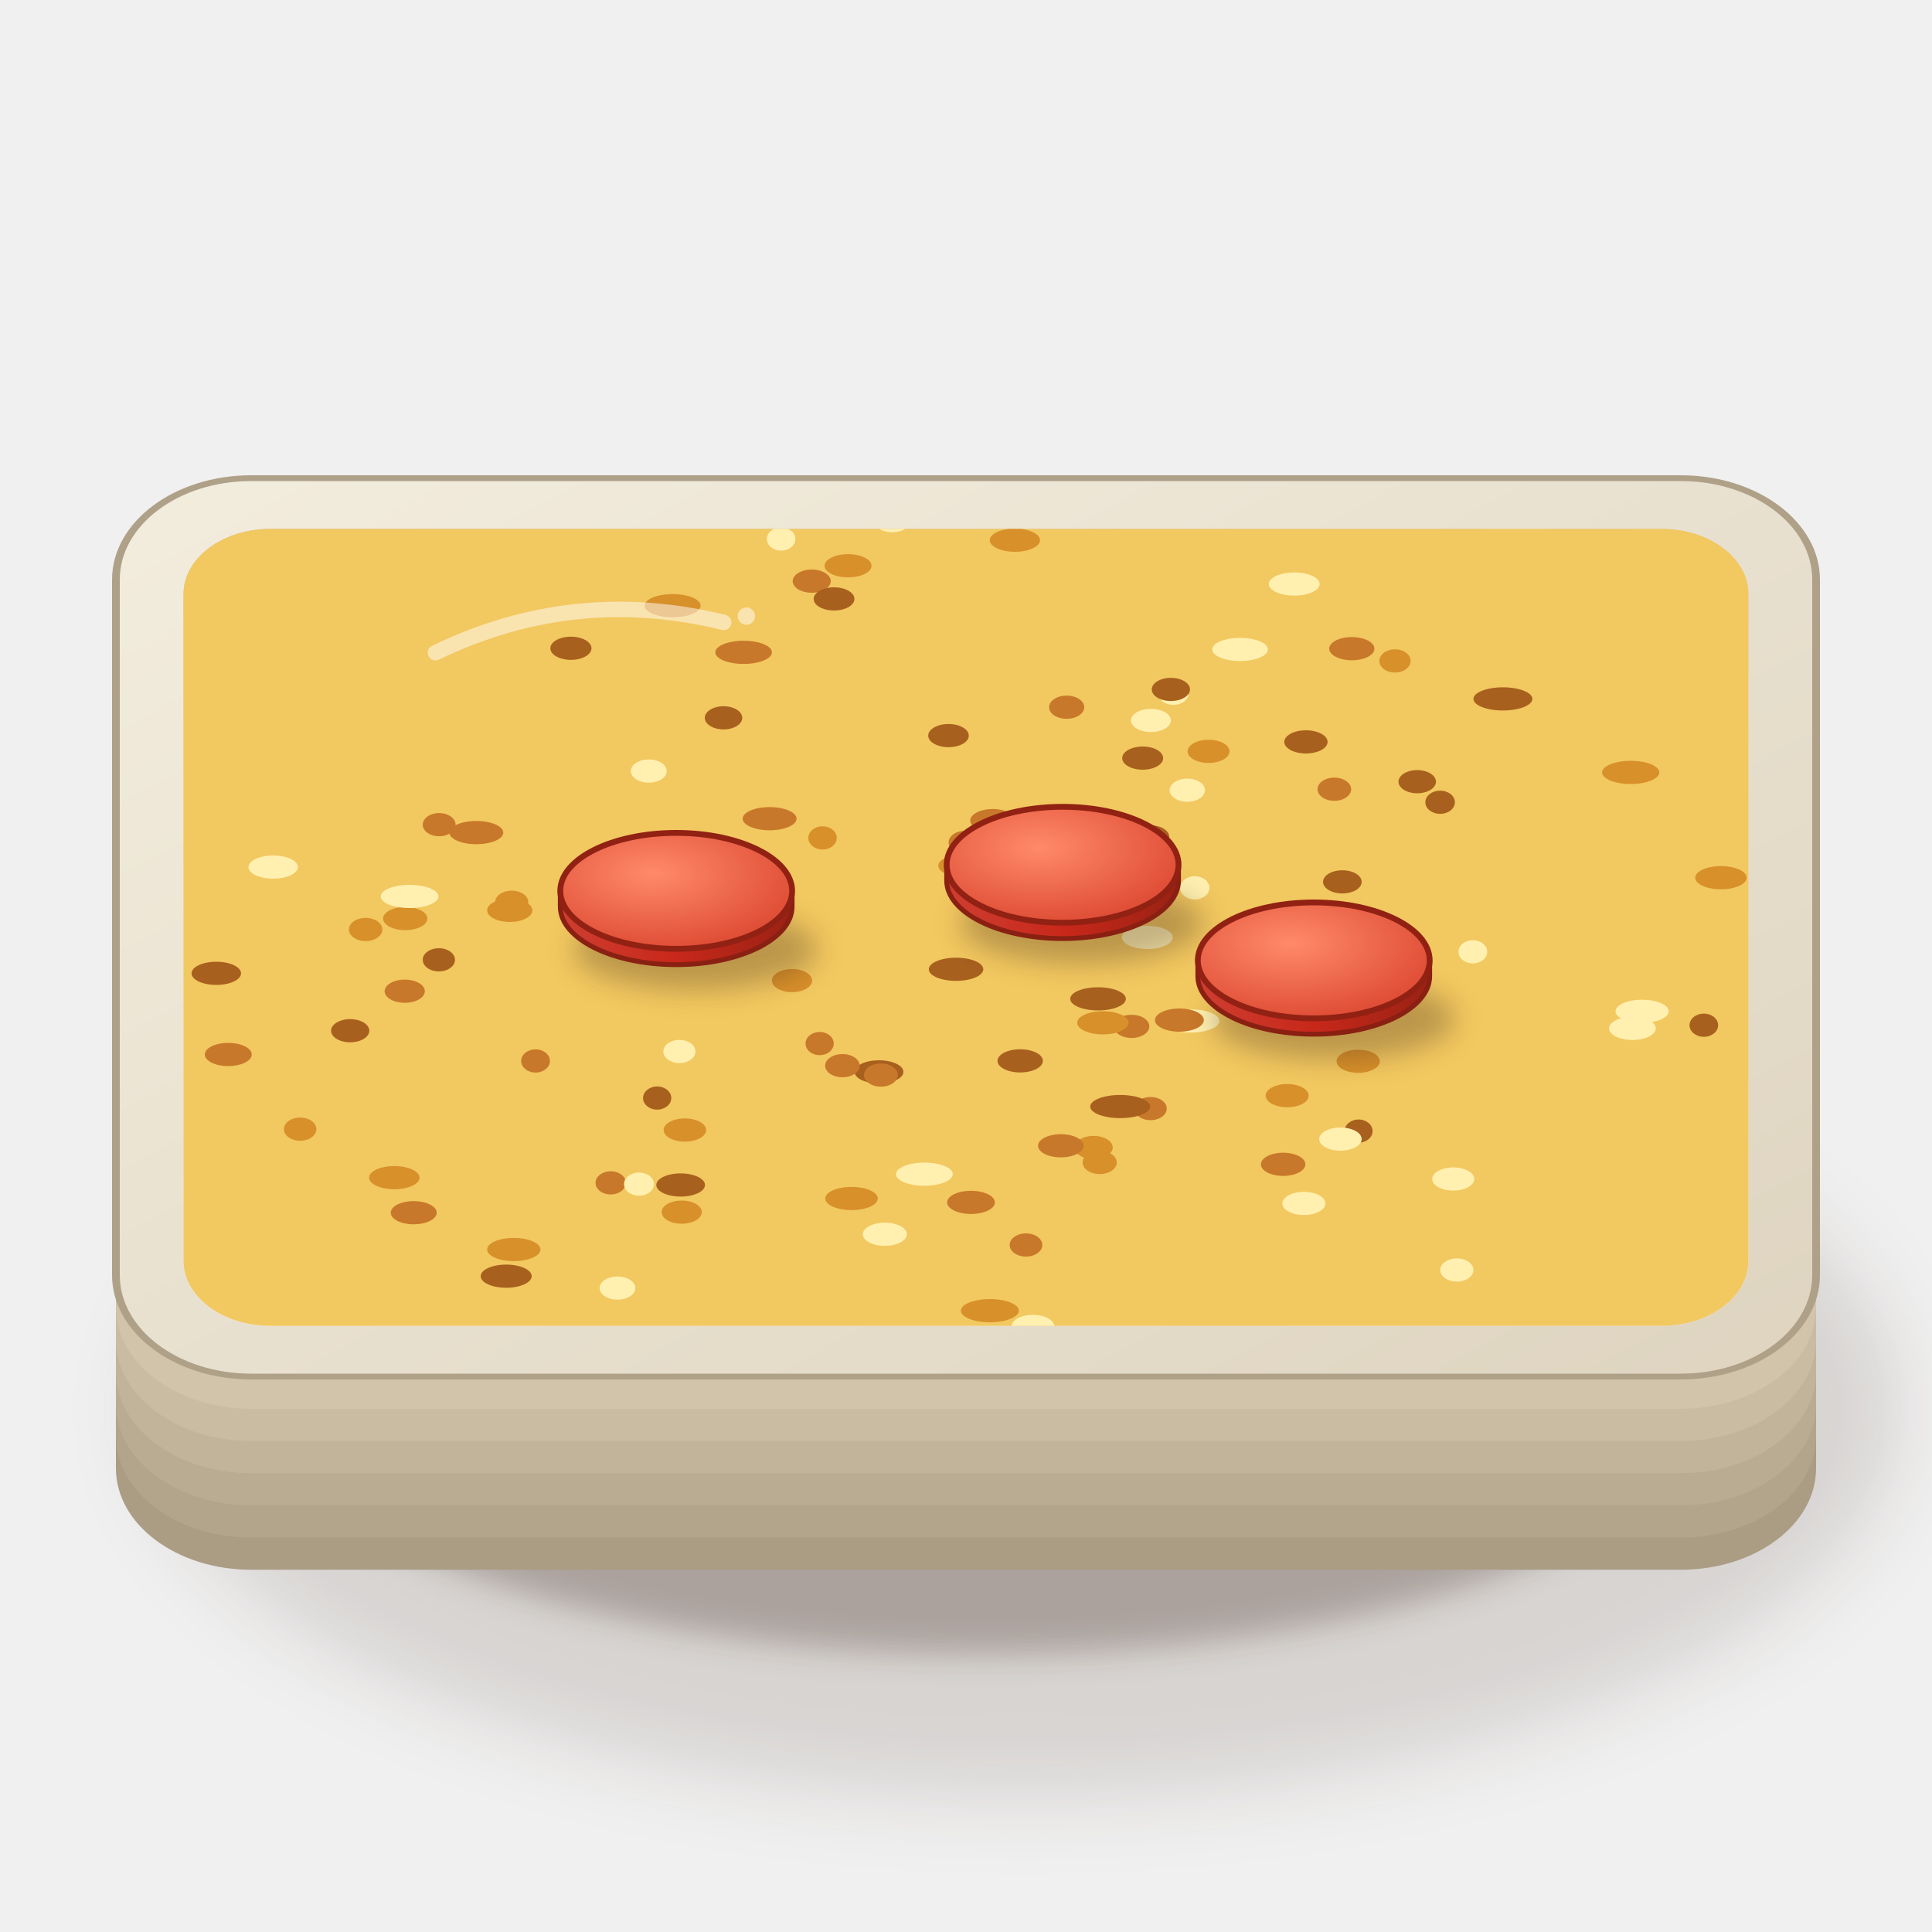
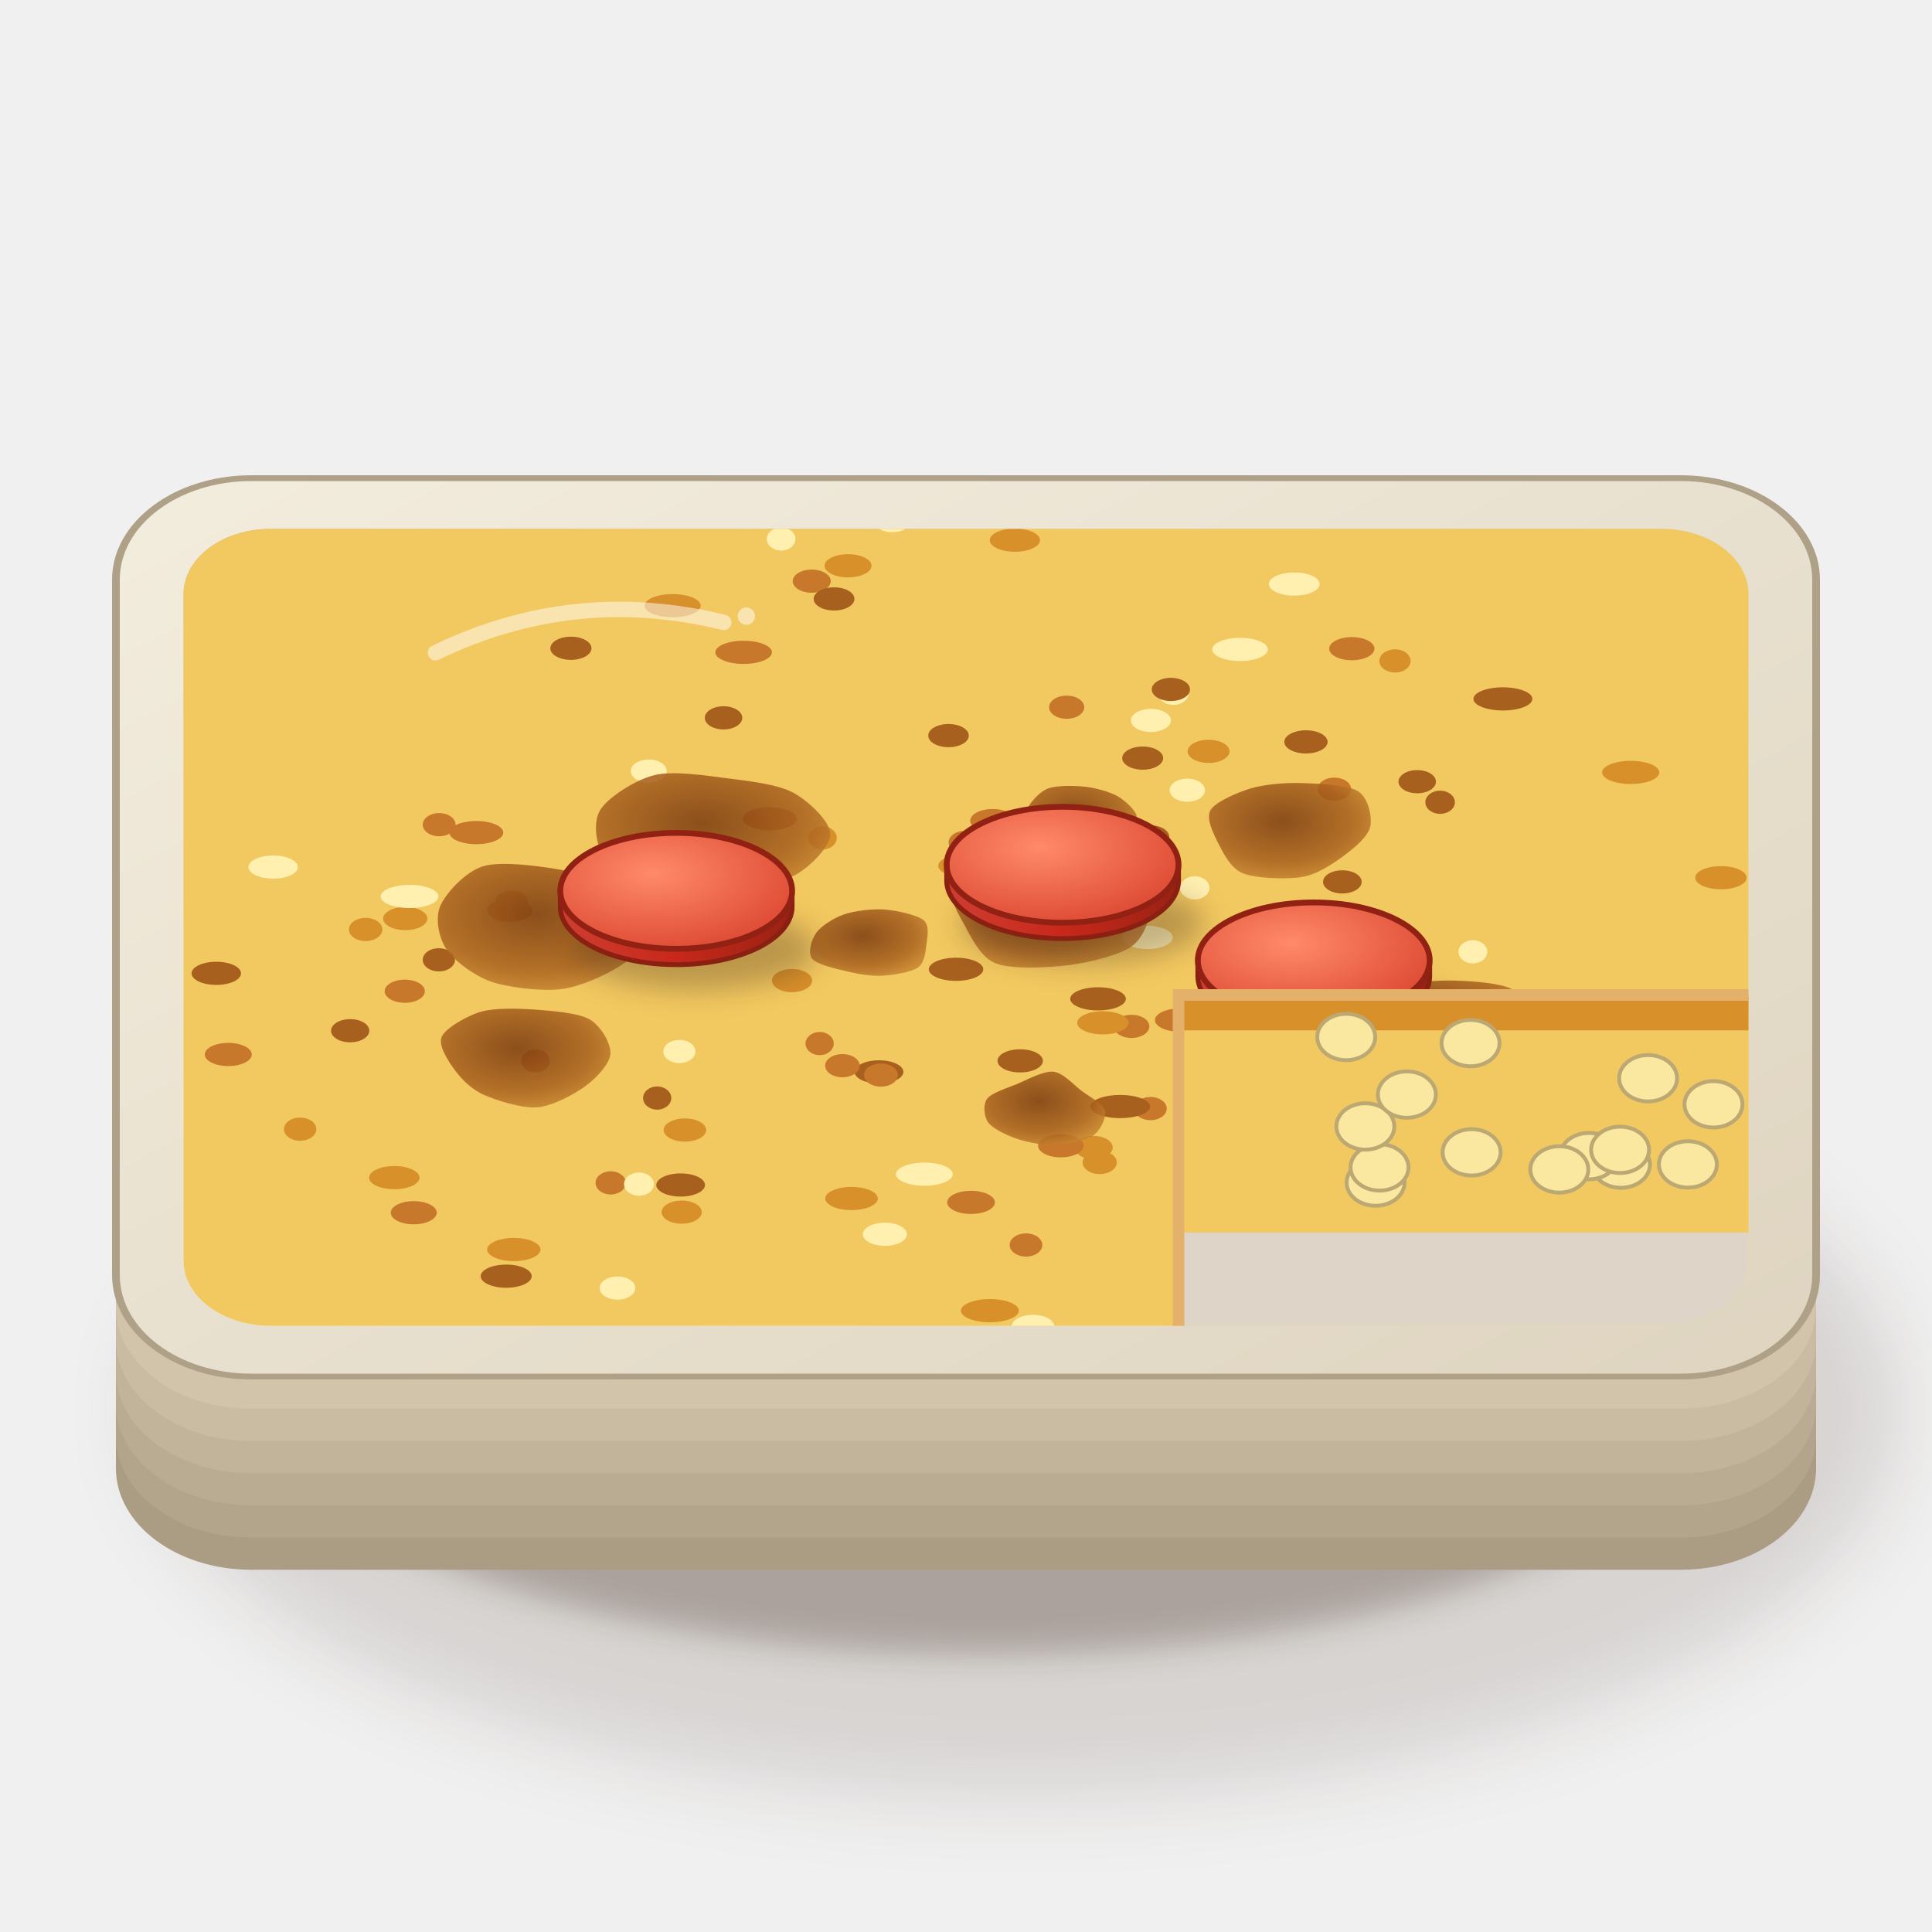
<svg xmlns="http://www.w3.org/2000/svg" viewBox="0 0 200 200" width="400" height="400">
  <defs>
    <filter id="gb_macaroni-1" x="-50%" y="-50%" width="200%" height="200%">
      <feGaussianBlur stdDeviation="4" />
    </filter>
    <filter id="gb_macaroni-2" x="-50%" y="-50%" width="200%" height="200%">
      <feGaussianBlur stdDeviation="1.6" />
    </filter>
    <linearGradient id="gb_macaroni-3" x1="0" y1="0" x2="1" y2="1">
      <stop offset="0" stop-color="#f3edde" />
      <stop offset="1" stop-color="#ded4c0" />
    </linearGradient>
    <linearGradient id="gb_macaroni-4" x1="0" y1="0" x2="0.3" y2="1">
      <stop offset="0" stop-color="#c3b8ab" />
      <stop offset="0.5" stop-color="#eae2d5" />
      <stop offset="1" stop-color="#f7f1e5" />
    </linearGradient>
    <clipPath id="gb_macaroni-5">
      <path d="M28,54.75 H172 A9,6.75 0 0 1 181,61.5 V130.5 A9,6.75 0 0 1 172,137.25 H28 A9,6.75 0 0 1 19,130.5 V61.5 A9,6.75 0 0 1 28,54.75Z" />
    </clipPath>
-     <radialGradient id="gb_macaroni-6" cx="0.4" cy="0.35" r="0.8">
+     <radialGradient id="gb_macaroni-6" cx="0.45" cy="0.4" r="0.8">
+       <stop offset="0" stop-color="#7a3a10" />
+       <stop offset="0.55" stop-color="#a8601e" />
+       <stop offset="1" stop-color="#e0a040" />
+     </radialGradient>
+     <linearGradient id="gb_macaroni-7" x1="0" y1="0" x2="0" y2="1">
+       <stop offset="0" stop-color="#d8902a" />
+       <stop offset="0.149" stop-color="#d8902a" />
+       <stop offset="0.15" stop-color="#f2c860" />
+       <stop offset="0.999" stop-color="#f2c860" />
+     </linearGradient>
+     <radialGradient id="gb_macaroni-8" cx="0.4" cy="0.35" r="0.8">
      <stop offset="0" stop-color="#ff8a6a" />
      <stop offset="1" stop-color="#d8402a" />
    </radialGradient>
-     <filter id="gb_macaroni-7" x="-50%" y="-50%" width="200%" height="200%">
+     <filter id="gb_macaroni-9" x="-50%" y="-50%" width="200%" height="200%">
      <feGaussianBlur stdDeviation="1.4" />
    </filter>
-     <linearGradient id="gb_macaroni-8" x1="0" y1="0" x2="1" y2="0">
+     <linearGradient id="gb_macaroni-10" x1="0" y1="0" x2="1" y2="0">
      <stop offset="0" stop-color="#ce3e31" />
      <stop offset="0.5" stop-color="#c8281a" />
      <stop offset="1" stop-color="#992214" />
    </linearGradient>
  </defs>
  <ellipse cx="106" cy="145.9" rx="90.68" ry="40.08" fill="#3a2212" opacity="0.14" filter="url(#gb_macaroni-1)" />
  <ellipse cx="102" cy="143.9" rx="74.48" ry="27.32" fill="#3a2212" opacity="0.28" filter="url(#gb_macaroni-2)" />
  <g transform="translate(100 116) scale(1 0.75)" fill="#ab9c84">
    <rect x="-88" y="-62" width="176" height="124" rx="14" />
  </g>
  <g transform="translate(100 112.67) scale(1 0.75)" fill="#b3a48c">
    <rect x="-88" y="-62" width="176" height="124" rx="14" />
  </g>
  <g transform="translate(100 109.33) scale(1 0.75)" fill="#baac93">
    <rect x="-88" y="-62" width="176" height="124" rx="14" />
  </g>
  <g transform="translate(100 106) scale(1 0.75)" fill="#c2b49b">
    <rect x="-88" y="-62" width="176" height="124" rx="14" />
  </g>
  <g transform="translate(100 102.67) scale(1 0.75)" fill="#cabca2">
    <rect x="-88" y="-62" width="176" height="124" rx="14" />
  </g>
  <g transform="translate(100 99.33) scale(1 0.75)" fill="#d1c4aa">
    <rect x="-88" y="-62" width="176" height="124" rx="14" />
  </g>
  <g transform="translate(100 96) scale(1 0.75)" fill="url(#gb_macaroni-3)" stroke="#afa088" stroke-width=".8" vector-effect="non-scaling-stroke">
    <rect x="-88" y="-62" width="176" height="124" rx="14" />
  </g>
  <path d="M28,54.75 H172 A9,6.75 0 0 1 181,61.5 V130.5 A9,6.75 0 0 1 172,137.25 H28 A9,6.75 0 0 1 19,130.5 V61.5 A9,6.75 0 0 1 28,54.75Z" fill="url(#gb_macaroni-4)" />
  <g clip-path="url(#gb_macaroni-5)">
    <rect width="200" height="200" fill="#f2c860" />
    <ellipse cx="85.15" cy="86.74" rx="1.47" ry="1.2" fill="#d8902a" />
    <ellipse cx="63.22" cy="122.45" rx="1.57" ry="1.2" fill="#c8782a" />
    <ellipse cx="133.98" cy="60.46" rx="2.63" ry="1.2" fill="#fff0b0" />
    <ellipse cx="22.39" cy="100.76" rx="2.56" ry="1.2" fill="#a8601e" />
    <ellipse cx="31.07" cy="116.89" rx="1.68" ry="1.2" fill="#d8902a" />
    <ellipse cx="138.13" cy="81.7" rx="1.74" ry="1.2" fill="#c8782a" />
    <ellipse cx="70.33" cy="108.85" rx="1.66" ry="1.2" fill="#fff0b0" />
    <ellipse cx="140.64" cy="117.09" rx="1.45" ry="1.2" fill="#a8601e" />
    <ellipse cx="105.06" cy="55.92" rx="2.6" ry="1.2" fill="#d8902a" />
    <ellipse cx="84.03" cy="60.16" rx="1.97" ry="1.2" fill="#c8782a" />
    <ellipse cx="150.81" cy="131.47" rx="1.72" ry="1.2" fill="#fff0b0" />
    <ellipse cx="52.4" cy="132.11" rx="2.64" ry="1.2" fill="#a8601e" />
    <ellipse cx="41.95" cy="95.09" rx="2.29" ry="1.2" fill="#d8902a" />
    <ellipse cx="119.1" cy="114.76" rx="1.68" ry="1.2" fill="#c8782a" />
    <ellipse cx="123.26" cy="105.69" rx="2.97" ry="1.2" fill="#fff0b0" />
    <ellipse cx="98.19" cy="76.15" rx="2.1" ry="1.2" fill="#a8601e" />
    <ellipse cx="178.15" cy="90.86" rx="2.66" ry="1.2" fill="#d8902a" />
    <ellipse cx="122.09" cy="105.6" rx="2.53" ry="1.2" fill="#c8782a" />
    <ellipse cx="169.99" cy="104.69" rx="2.75" ry="1.2" fill="#fff0b0" />
    <ellipse cx="115.96" cy="114.55" rx="3.1" ry="1.2" fill="#a8601e" />
    <ellipse cx="113.84" cy="120.34" rx="1.77" ry="1.2" fill="#d8902a" />
    <ellipse cx="132.83" cy="120.53" rx="2.3" ry="1.2" fill="#c8782a" />
    <ellipse cx="119.14" cy="74.58" rx="2.07" ry="1.2" fill="#fff0b0" />
    <ellipse cx="98.97" cy="100.34" rx="2.82" ry="1.2" fill="#a8601e" />
    <ellipse cx="102.36" cy="87.55" rx="2.86" ry="1.2" fill="#d8902a" />
    <ellipse cx="102.76" cy="84.95" rx="2.32" ry="1.2" fill="#c8782a" />
    <ellipse cx="92.37" cy="53.9" rx="1.92" ry="1.2" fill="#fff0b0" />
    <ellipse cx="74.9" cy="74.31" rx="1.94" ry="1.2" fill="#a8601e" />
    <ellipse cx="87.79" cy="58.57" rx="2.43" ry="1.2" fill="#d8902a" />
    <ellipse cx="84.85" cy="108.03" rx="1.46" ry="1.2" fill="#c8782a" />
    <ellipse cx="28.28" cy="89.76" rx="2.56" ry="1.2" fill="#fff0b0" />
    <ellipse cx="68.03" cy="113.67" rx="1.46" ry="1.2" fill="#a8601e" />
    <ellipse cx="168.81" cy="79.96" rx="2.96" ry="1.2" fill="#d8902a" />
    <ellipse cx="55.44" cy="109.83" rx="1.49" ry="1.2" fill="#c8782a" />
    <ellipse cx="134.98" cy="124.58" rx="2.23" ry="1.2" fill="#fff0b0" />
    <ellipse cx="70.46" cy="122.67" rx="2.52" ry="1.2" fill="#a8601e" />
    <ellipse cx="133.25" cy="113.42" rx="2.23" ry="1.2" fill="#d8902a" />
    <ellipse cx="139.94" cy="67.15" rx="2.34" ry="1.2" fill="#c8782a" />
    <ellipse cx="67.16" cy="79.82" rx="1.86" ry="1.2" fill="#fff0b0" />
    <ellipse cx="105.61" cy="109.82" rx="2.35" ry="1.2" fill="#a8601e" />
    <ellipse cx="81.99" cy="101.51" rx="2.08" ry="1.2" fill="#d8902a" />
    <ellipse cx="142.48" cy="103.9" rx="2.07" ry="1.2" fill="#c8782a" />
    <ellipse cx="122.91" cy="81.8" rx="1.83" ry="1.2" fill="#fff0b0" />
    <ellipse cx="146.71" cy="80.92" rx="1.94" ry="1.2" fill="#a8601e" />
    <ellipse cx="69.63" cy="62.7" rx="2.9" ry="1.2" fill="#d8902a" />
    <ellipse cx="23.63" cy="109.16" rx="2.43" ry="1.2" fill="#c8782a" />
    <ellipse cx="123.68" cy="91.91" rx="1.52" ry="1.2" fill="#fff0b0" />
    <ellipse cx="135.19" cy="76.8" rx="2.24" ry="1.2" fill="#a8601e" />
    <ellipse cx="88.15" cy="124.07" rx="2.72" ry="1.2" fill="#d8902a" />
    <ellipse cx="99.87" cy="87.21" rx="1.67" ry="1.2" fill="#c8782a" />
    <ellipse cx="168.99" cy="106.46" rx="2.42" ry="1.2" fill="#fff0b0" />
    <ellipse cx="75.42" cy="90.07" rx="2.91" ry="1.2" fill="#a8601e" />
    <ellipse cx="40.82" cy="121.91" rx="2.61" ry="1.2" fill="#d8902a" />
    <ellipse cx="41.9" cy="102.61" rx="2.08" ry="1.2" fill="#c8782a" />
    <ellipse cx="131.68" cy="95.2" rx="2.9" ry="1.2" fill="#fff0b0" />
    <ellipse cx="176.38" cy="106.13" rx="1.48" ry="1.2" fill="#a8601e" />
    <ellipse cx="70.57" cy="125.48" rx="2.08" ry="1.2" fill="#d8902a" />
    <ellipse cx="45.46" cy="85.37" rx="1.7" ry="1.2" fill="#c8782a" />
    <ellipse cx="80.86" cy="55.8" rx="1.48" ry="1.2" fill="#fff0b0" />
    <ellipse cx="155.58" cy="72.35" rx="3.05" ry="1.2" fill="#a8601e" />
    <ellipse cx="140.6" cy="109.86" rx="2.24" ry="1.2" fill="#d8902a" />
    <ellipse cx="110.42" cy="73.21" rx="1.82" ry="1.2" fill="#c8782a" />
    <ellipse cx="121.47" cy="71.77" rx="1.58" ry="1.2" fill="#fff0b0" />
    <ellipse cx="90.99" cy="110.96" rx="2.53" ry="1.2" fill="#a8601e" />
    <ellipse cx="53.19" cy="129.35" rx="2.76" ry="1.2" fill="#d8902a" />
    <ellipse cx="128.97" cy="99.34" rx="3" ry="1.2" fill="#c8782a" />
    <ellipse cx="106.93" cy="137.31" rx="2.21" ry="1.2" fill="#fff0b0" />
    <ellipse cx="86.34" cy="62" rx="2.11" ry="1.2" fill="#a8601e" />
    <ellipse cx="113.21" cy="118.79" rx="1.98" ry="1.2" fill="#d8902a" />
    <ellipse cx="49.31" cy="86.19" rx="2.79" ry="1.2" fill="#c8782a" />
    <ellipse cx="63.92" cy="133.34" rx="1.85" ry="1.2" fill="#fff0b0" />
    <ellipse cx="36.25" cy="106.7" rx="1.98" ry="1.2" fill="#a8601e" />
    <ellipse cx="102.47" cy="135.68" rx="3" ry="1.2" fill="#d8902a" />
    <ellipse cx="142.36" cy="102.22" rx="2.9" ry="1.2" fill="#c8782a" />
    <ellipse cx="138.76" cy="117.92" rx="2.2" ry="1.2" fill="#fff0b0" />
    <ellipse cx="59.1" cy="67.11" rx="2.13" ry="1.2" fill="#a8601e" />
    <ellipse cx="125.11" cy="77.78" rx="2.17" ry="1.2" fill="#d8902a" />
    <ellipse cx="42.83" cy="125.54" rx="2.38" ry="1.2" fill="#c8782a" />
    <ellipse cx="95.69" cy="121.55" rx="2.94" ry="1.2" fill="#fff0b0" />
    <ellipse cx="81.33" cy="51.58" rx="1.55" ry="1.2" fill="#a8601e" />
    <ellipse cx="70.9" cy="116.98" rx="2.2" ry="1.2" fill="#d8902a" />
    <ellipse cx="117.14" cy="106.25" rx="1.84" ry="1.2" fill="#c8782a" />
    <ellipse cx="42.4" cy="92.8" rx="2.99" ry="1.2" fill="#fff0b0" />
    <ellipse cx="121.21" cy="71.37" rx="1.98" ry="1.2" fill="#a8601e" />
    <ellipse cx="114.17" cy="105.88" rx="2.66" ry="1.2" fill="#d8902a" />
    <ellipse cx="106.21" cy="128.88" rx="1.69" ry="1.2" fill="#c8782a" />
    <ellipse cx="152.47" cy="98.53" rx="1.49" ry="1.2" fill="#fff0b0" />
    <ellipse cx="138.96" cy="91.29" rx="2" ry="1.2" fill="#a8601e" />
    <ellipse cx="144.41" cy="68.42" rx="1.62" ry="1.2" fill="#d8902a" />
    <ellipse cx="109.82" cy="118.61" rx="2.36" ry="1.2" fill="#c8782a" />
    <ellipse cx="118.77" cy="97.04" rx="2.63" ry="1.2" fill="#fff0b0" />
    <ellipse cx="149.08" cy="83.05" rx="1.53" ry="1.2" fill="#a8601e" />
    <ellipse cx="52.97" cy="93.4" rx="1.72" ry="1.2" fill="#d8902a" />
    <ellipse cx="79.67" cy="84.75" rx="2.79" ry="1.2" fill="#c8782a" />
    <ellipse cx="128.37" cy="67.23" rx="2.88" ry="1.2" fill="#fff0b0" />
    <ellipse cx="113.67" cy="103.4" rx="2.88" ry="1.2" fill="#a8601e" />
    <ellipse cx="99.92" cy="89.62" rx="2.79" ry="1.2" fill="#d8902a" />
    <ellipse cx="87.21" cy="110.32" rx="1.79" ry="1.2" fill="#c8782a" />
    <ellipse cx="66.15" cy="122.58" rx="1.55" ry="1.2" fill="#fff0b0" />
    <ellipse cx="119.12" cy="86.64" rx="1.92" ry="1.2" fill="#a8601e" />
    <ellipse cx="52.77" cy="94.24" rx="2.34" ry="1.2" fill="#d8902a" />
    <ellipse cx="91.19" cy="111.29" rx="1.75" ry="1.2" fill="#c8782a" />
    <ellipse cx="91.6" cy="127.77" rx="2.28" ry="1.2" fill="#fff0b0" />
    <ellipse cx="45.43" cy="99.36" rx="1.67" ry="1.2" fill="#a8601e" />
    <ellipse cx="37.85" cy="96.22" rx="1.73" ry="1.2" fill="#d8902a" />
    <ellipse cx="76.98" cy="67.53" rx="2.93" ry="1.2" fill="#c8782a" />
    <ellipse cx="150.44" cy="122.05" rx="2.18" ry="1.2" fill="#fff0b0" />
    <ellipse cx="118.29" cy="78.48" rx="2.12" ry="1.2" fill="#a8601e" />
    <ellipse cx="104.92" cy="138.45" rx="2.8" ry="1.2" fill="#d8902a" />
    <ellipse cx="100.52" cy="124.47" rx="2.47" ry="1.2" fill="#c8782a" />
-     <ellipse cx="72" cy="98.26" rx="12.6" ry="4.2" fill="#3a2212" opacity="0.3" filter="url(#gb_macaroni-7)" />
-     <path d="M58,92.22 L58,93.86 A12,6 0 0 0 82,93.86 L82,92.22Z" fill="url(#gb_macaroni-8)" stroke="#892012" stroke-width=".5" />
-     <ellipse cx="70" cy="92.22" rx="12" ry="6" fill="url(#gb_macaroni-6)" stroke="#912113" stroke-width=".6" />
-     <ellipse cx="112" cy="95.56" rx="12.6" ry="4.2" fill="#3a2212" opacity="0.3" filter="url(#gb_macaroni-7)" />
-     <path d="M98,89.52 L98,91.16 A12,6 0 0 0 122,91.16 L122,89.52Z" fill="url(#gb_macaroni-8)" stroke="#892012" stroke-width=".5" />
-     <ellipse cx="110" cy="89.52" rx="12" ry="6" fill="url(#gb_macaroni-6)" stroke="#912113" stroke-width=".6" />
-     <ellipse cx="138" cy="105.46" rx="12.6" ry="4.2" fill="#3a2212" opacity="0.3" filter="url(#gb_macaroni-7)" />
-     <path d="M124,99.42 L124,101.06 A12,6 0 0 0 148,101.06 L148,99.42Z" fill="url(#gb_macaroni-8)" stroke="#892012" stroke-width=".5" />
-     <ellipse cx="136" cy="99.42" rx="12" ry="6" fill="url(#gb_macaroni-6)" stroke="#912113" stroke-width=".6" />
+     <path d="M117.7,84.65C117.71,85.3 116.59,86.25 115.83,86.84C115.07,87.43 113.69,88.49 112.63,88.58C111.57,88.68 109.74,87.88 108.77,87.47C107.79,87.05 106.47,86.41 106.12,85.82C105.77,85.23 106.07,84.18 106.44,83.55C106.8,82.91 107.65,81.92 108.55,81.6C109.45,81.29 111.33,81.32 112.42,81.45C113.5,81.58 115,82 115.79,82.48C116.58,82.96 117.69,83.99 117.7,84.65Z" fill="url(#gb_macaroni-6)" opacity=".85" />
+     <path d="M159,105.95C158.81,106.9 156.46,108 155.29,108.81C154.12,109.62 152.76,111.05 151.2,111.36C149.63,111.67 146.38,111.43 144.84,110.9C143.3,110.37 141.37,108.83 140.94,107.84C140.52,106.85 141.29,105.17 142.02,104.29C142.75,103.41 144.46,102.4 145.79,101.98C147.12,101.57 149.29,101.45 150.91,101.52C152.53,101.58 155.38,101.76 156.59,102.43C157.81,103.09 159.2,104.99 159,105.95Z" fill="url(#gb_macaroni-6)" opacity=".85" />
+     <path d="M68.09,96.07C68.1,97.26 65.6,99.1 64.09,100.05C62.59,101 60.03,102.16 58.04,102.4C56.05,102.63 52.61,102.24 50.83,101.62C49.06,101 46.99,99.43 46.2,98.25C45.42,97.07 45.02,95.04 45.59,93.75C46.16,92.47 48.17,90.23 50.02,89.67C51.88,89.11 55.85,89.66 57.95,90.02C60.06,90.39 62.52,91.2 64.04,92.11C65.56,93.01 68.08,94.87 68.09,96.07Z" fill="url(#gb_macaroni-6)" opacity=".85" />
+     <path d="M95.89,97.88C95.8,98.61 95.7,99.7 95.02,100.17C94.35,100.64 92.46,100.94 91.38,101C90.3,101.07 88.93,100.86 87.84,100.6C86.74,100.34 84.59,99.87 84.09,99.27C83.58,98.66 84,97.26 84.49,96.57C84.98,95.88 86.3,95.02 87.36,94.66C88.42,94.29 90.32,94.06 91.56,94.15C92.8,94.24 94.98,94.72 95.63,95.27C96.28,95.83 95.98,97.14 95.89,97.88Z" fill="url(#gb_macaroni-6)" opacity=".85" />
+     <path d="M141.85,85.56C141.65,86.56 140.25,87.75 139.19,88.53C138.14,89.32 136.41,90.5 134.83,90.78C133.25,91.06 129.96,90.94 128.64,90.4C127.33,89.85 126.54,88.13 126.04,87.15C125.55,86.16 124.81,84.66 125.33,83.83C125.85,83 128.1,82.03 129.49,81.61C130.89,81.2 132.96,81.01 134.62,81.06C136.28,81.1 139.49,81.22 140.57,81.9C141.66,82.58 142.06,84.57 141.85,85.56Z" fill="url(#gb_macaroni-6)" opacity=".85" />
+     <path d="M85.96,86.34C85.97,87.63 83.79,89.83 82.18,90.66C80.57,91.49 77.44,91.57 75.24,91.88C73.03,92.19 69.4,93.17 67.49,92.7C65.58,92.23 63.3,90.1 62.5,88.77C61.69,87.44 61.35,85.12 62.14,83.84C62.92,82.56 65.76,80.73 67.73,80.24C69.71,79.75 73.14,80.3 75.3,80.57C77.46,80.84 80.52,81.19 82.12,82.06C83.71,82.92 85.95,85.05 85.96,86.34Z" fill="url(#gb_macaroni-6)" opacity=".85" />
+     <path d="M137.69,101.65C137.69,102.37 136.48,103.47 135.63,104.07C134.77,104.66 133.09,105.54 131.98,105.59C130.86,105.63 129.27,104.76 128.2,104.37C127.13,103.97 125.16,103.52 124.82,102.96C124.48,102.39 125.49,101.25 125.94,100.58C126.38,99.91 126.89,98.95 127.8,98.51C128.71,98.06 130.82,97.53 132,97.64C133.17,97.74 134.79,98.62 135.64,99.22C136.5,99.82 137.7,100.92 137.69,101.65Z" fill="url(#gb_macaroni-6)" opacity=".85" />
+     <path d="M63.19,109.09C63.12,110.13 61.74,111.6 60.61,112.43C59.47,113.26 57.21,114.51 55.61,114.63C54.01,114.76 51.25,113.88 49.96,113.28C48.66,112.67 47.6,111.52 46.97,110.62C46.33,109.73 45.32,108.18 45.74,107.29C46.16,106.41 48.35,105.15 49.79,104.73C51.23,104.32 53.64,104.39 55.33,104.51C57.02,104.63 59.87,104.84 61.05,105.53C62.23,106.22 63.26,108.06 63.19,109.09Z" fill="url(#gb_macaroni-6)" opacity=".85" />
+     <path d="M119.11,93.77C119.05,95.06 118.44,97.03 117.17,97.95C115.9,98.88 112.77,99.64 110.66,99.91C108.55,100.18 104.74,100.37 103.11,99.74C101.49,99.12 100.51,96.97 99.83,95.74C99.15,94.51 98.04,92.67 98.57,91.52C99.1,90.37 101.58,88.66 103.39,88.09C105.2,87.51 108.51,87.51 110.64,87.7C112.77,87.9 116.3,88.47 117.57,89.38C118.84,90.29 119.17,92.48 119.11,93.77Z" fill="url(#gb_macaroni-6)" opacity=".85" />
+     <path d="M114.38,114.98C114.56,115.68 113.91,117.08 113.09,117.61C112.26,118.14 110.09,118.48 108.89,118.51C107.69,118.54 106.09,118.18 105.1,117.83C104.11,117.48 102.72,116.8 102.29,116.19C101.85,115.58 101.75,114.33 102.19,113.74C102.63,113.15 104.19,112.66 105.22,112.24C106.24,111.82 108.03,110.83 109.04,110.94C110.05,111.04 111.14,112.31 111.95,112.91C112.75,113.52 114.21,114.27 114.38,114.98Z" fill="url(#gb_macaroni-6)" opacity=".85" />
+     <ellipse cx="72" cy="98.26" rx="12.6" ry="4.2" fill="#3a2212" opacity="0.3" filter="url(#gb_macaroni-9)" />
+     <path d="M58,92.22 L58,93.86 A12,6 0 0 0 82,93.86 L82,92.22Z" fill="url(#gb_macaroni-10)" stroke="#892012" stroke-width=".5" />
+     <ellipse cx="70" cy="92.22" rx="12" ry="6" fill="url(#gb_macaroni-8)" stroke="#912113" stroke-width=".6" />
+     <ellipse cx="112" cy="95.56" rx="12.6" ry="4.2" fill="#3a2212" opacity="0.3" filter="url(#gb_macaroni-9)" />
+     <path d="M98,89.52 L98,91.16 A12,6 0 0 0 122,91.16 L122,89.52Z" fill="url(#gb_macaroni-10)" stroke="#892012" stroke-width=".5" />
+     <ellipse cx="110" cy="89.52" rx="12" ry="6" fill="url(#gb_macaroni-8)" stroke="#912113" stroke-width=".6" />
+     <ellipse cx="138" cy="105.46" rx="12.6" ry="4.2" fill="#3a2212" opacity="0.3" filter="url(#gb_macaroni-9)" />
+     <path d="M124,99.42 L124,101.06 A12,6 0 0 0 148,101.06 L148,99.42Z" fill="url(#gb_macaroni-10)" stroke="#892012" stroke-width=".5" />
+     <ellipse cx="136" cy="99.42" rx="12" ry="6" fill="url(#gb_macaroni-8)" stroke="#912113" stroke-width=".6" />
+     <polygon points="122,127.6 190,127.6 190,177.1 122,177.1" fill="#ded5c8" />
+     <polygon points="122,103 122,152.5 122,177.1 122,127.6" fill="url(#gb_macaroni-7)" />
+     <polygon points="122,103 122,152.5 122,177.1 122,127.6" fill="#3a2212" opacity=".25" />
+     <polygon points="122,103 190,103 190,127.6 122,127.6" fill="url(#gb_macaroni-7)" />
+     <ellipse cx="139.36" cy="107.35" rx="3" ry="2.4" fill="#fbe8a0" stroke="#bca872" stroke-width=".4" />
+     <ellipse cx="142.4" cy="122.42" rx="3" ry="2.4" fill="#fbe8a0" stroke="#bca872" stroke-width=".4" />
+     <ellipse cx="170.61" cy="111.62" rx="3" ry="2.4" fill="#fbe8a0" stroke="#bca872" stroke-width=".4" />
+     <ellipse cx="177.38" cy="114.32" rx="3" ry="2.4" fill="#fbe8a0" stroke="#bca872" stroke-width=".4" />
+     <ellipse cx="167.8" cy="120.56" rx="3" ry="2.4" fill="#fbe8a0" stroke="#bca872" stroke-width=".4" />
+     <ellipse cx="164.49" cy="119.68" rx="3" ry="2.4" fill="#fbe8a0" stroke="#bca872" stroke-width=".4" />
+     <ellipse cx="142.81" cy="120.85" rx="3" ry="2.4" fill="#fbe8a0" stroke="#bca872" stroke-width=".4" />
+     <ellipse cx="141.34" cy="116.61" rx="3" ry="2.4" fill="#fbe8a0" stroke="#bca872" stroke-width=".4" />
+     <ellipse cx="152.23" cy="107.98" rx="3" ry="2.4" fill="#fbe8a0" stroke="#bca872" stroke-width=".4" />
+     <ellipse cx="161.42" cy="121.06" rx="3" ry="2.4" fill="#fbe8a0" stroke="#bca872" stroke-width=".4" />
+     <ellipse cx="174.73" cy="120.54" rx="3" ry="2.4" fill="#fbe8a0" stroke="#bca872" stroke-width=".4" />
+     <ellipse cx="152.34" cy="119.29" rx="3" ry="2.4" fill="#fbe8a0" stroke="#bca872" stroke-width=".4" />
+     <ellipse cx="167.71" cy="119.03" rx="3" ry="2.4" fill="#fbe8a0" stroke="#bca872" stroke-width=".4" />
+     <ellipse cx="145.64" cy="113.31" rx="3" ry="2.4" fill="#fbe8a0" stroke="#bca872" stroke-width=".4" />
+     <polyline points="122,152.5 122,103 190,103" fill="none" stroke="#e4b16a" stroke-width="1.2" />
  </g>
  <g transform="translate(60 66) rotate(-6)">
    <path d="M-15,0 Q0,-5.4 15,0" stroke="#fff" stroke-width="1.6" fill="none" stroke-linecap="round" opacity="0.5" />
    <circle cx="17.4" cy="-.4" r=".9" fill="#fff" opacity="0.5" />
  </g>
</svg>
